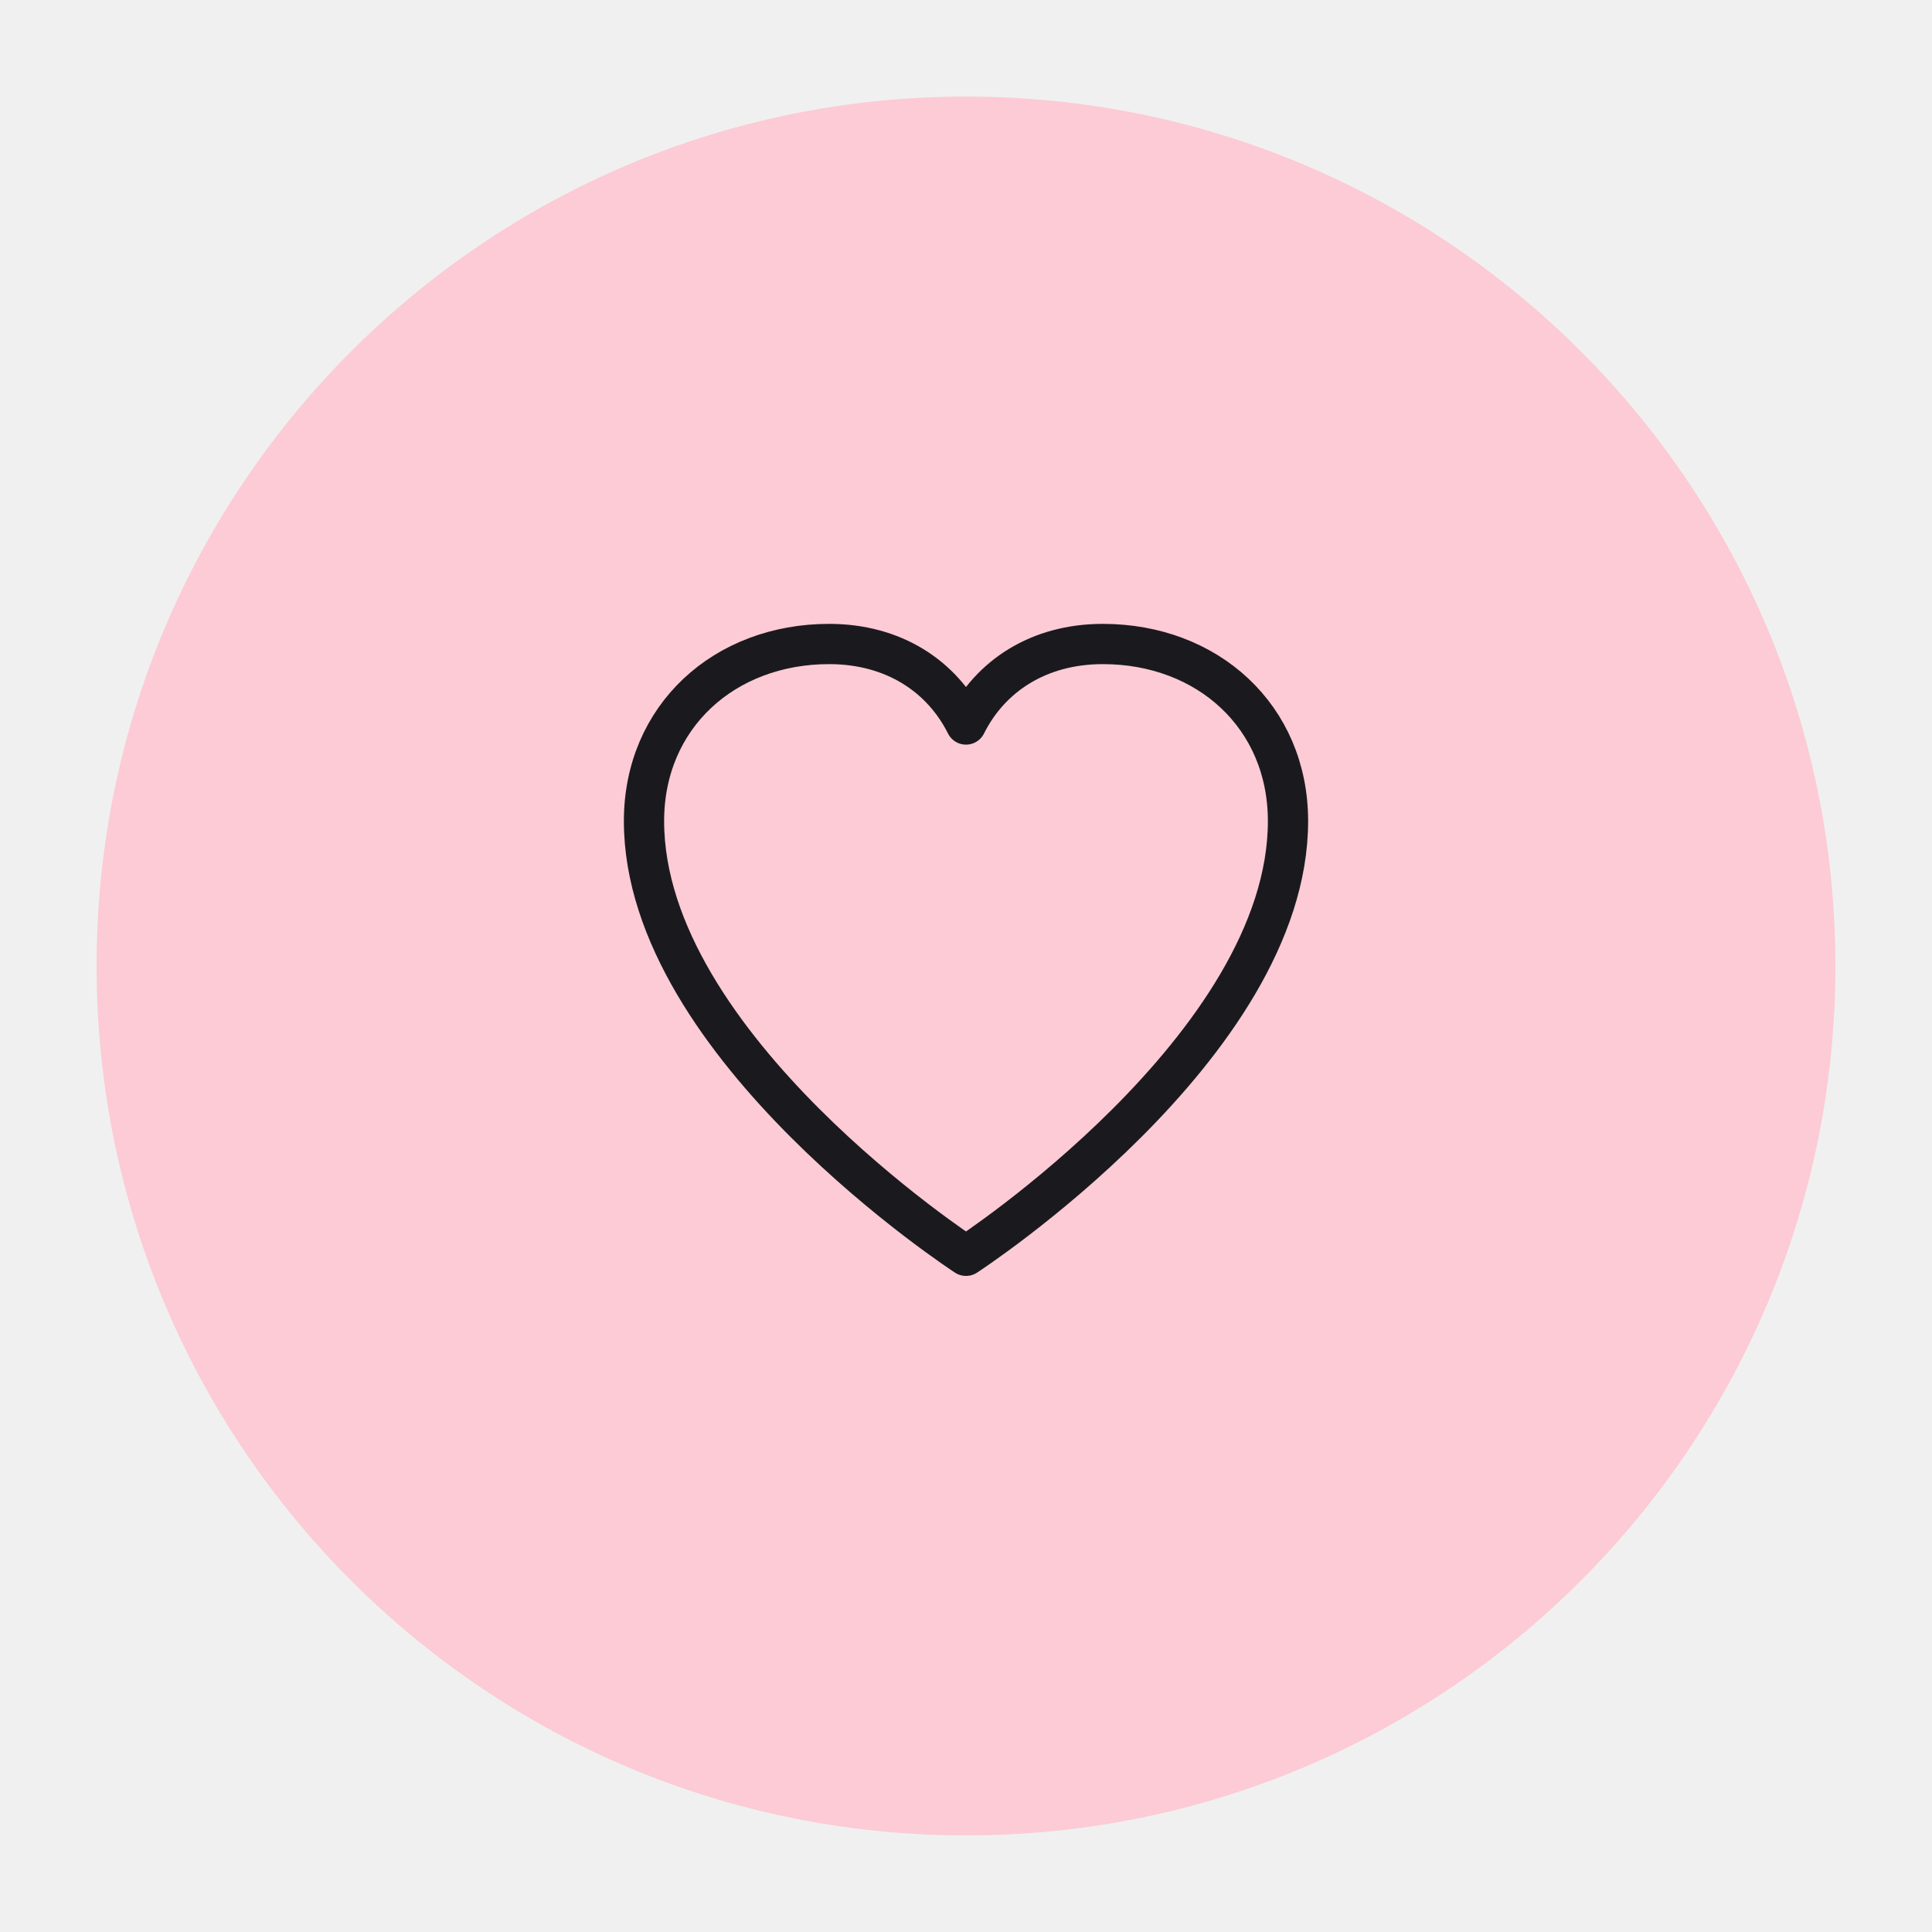
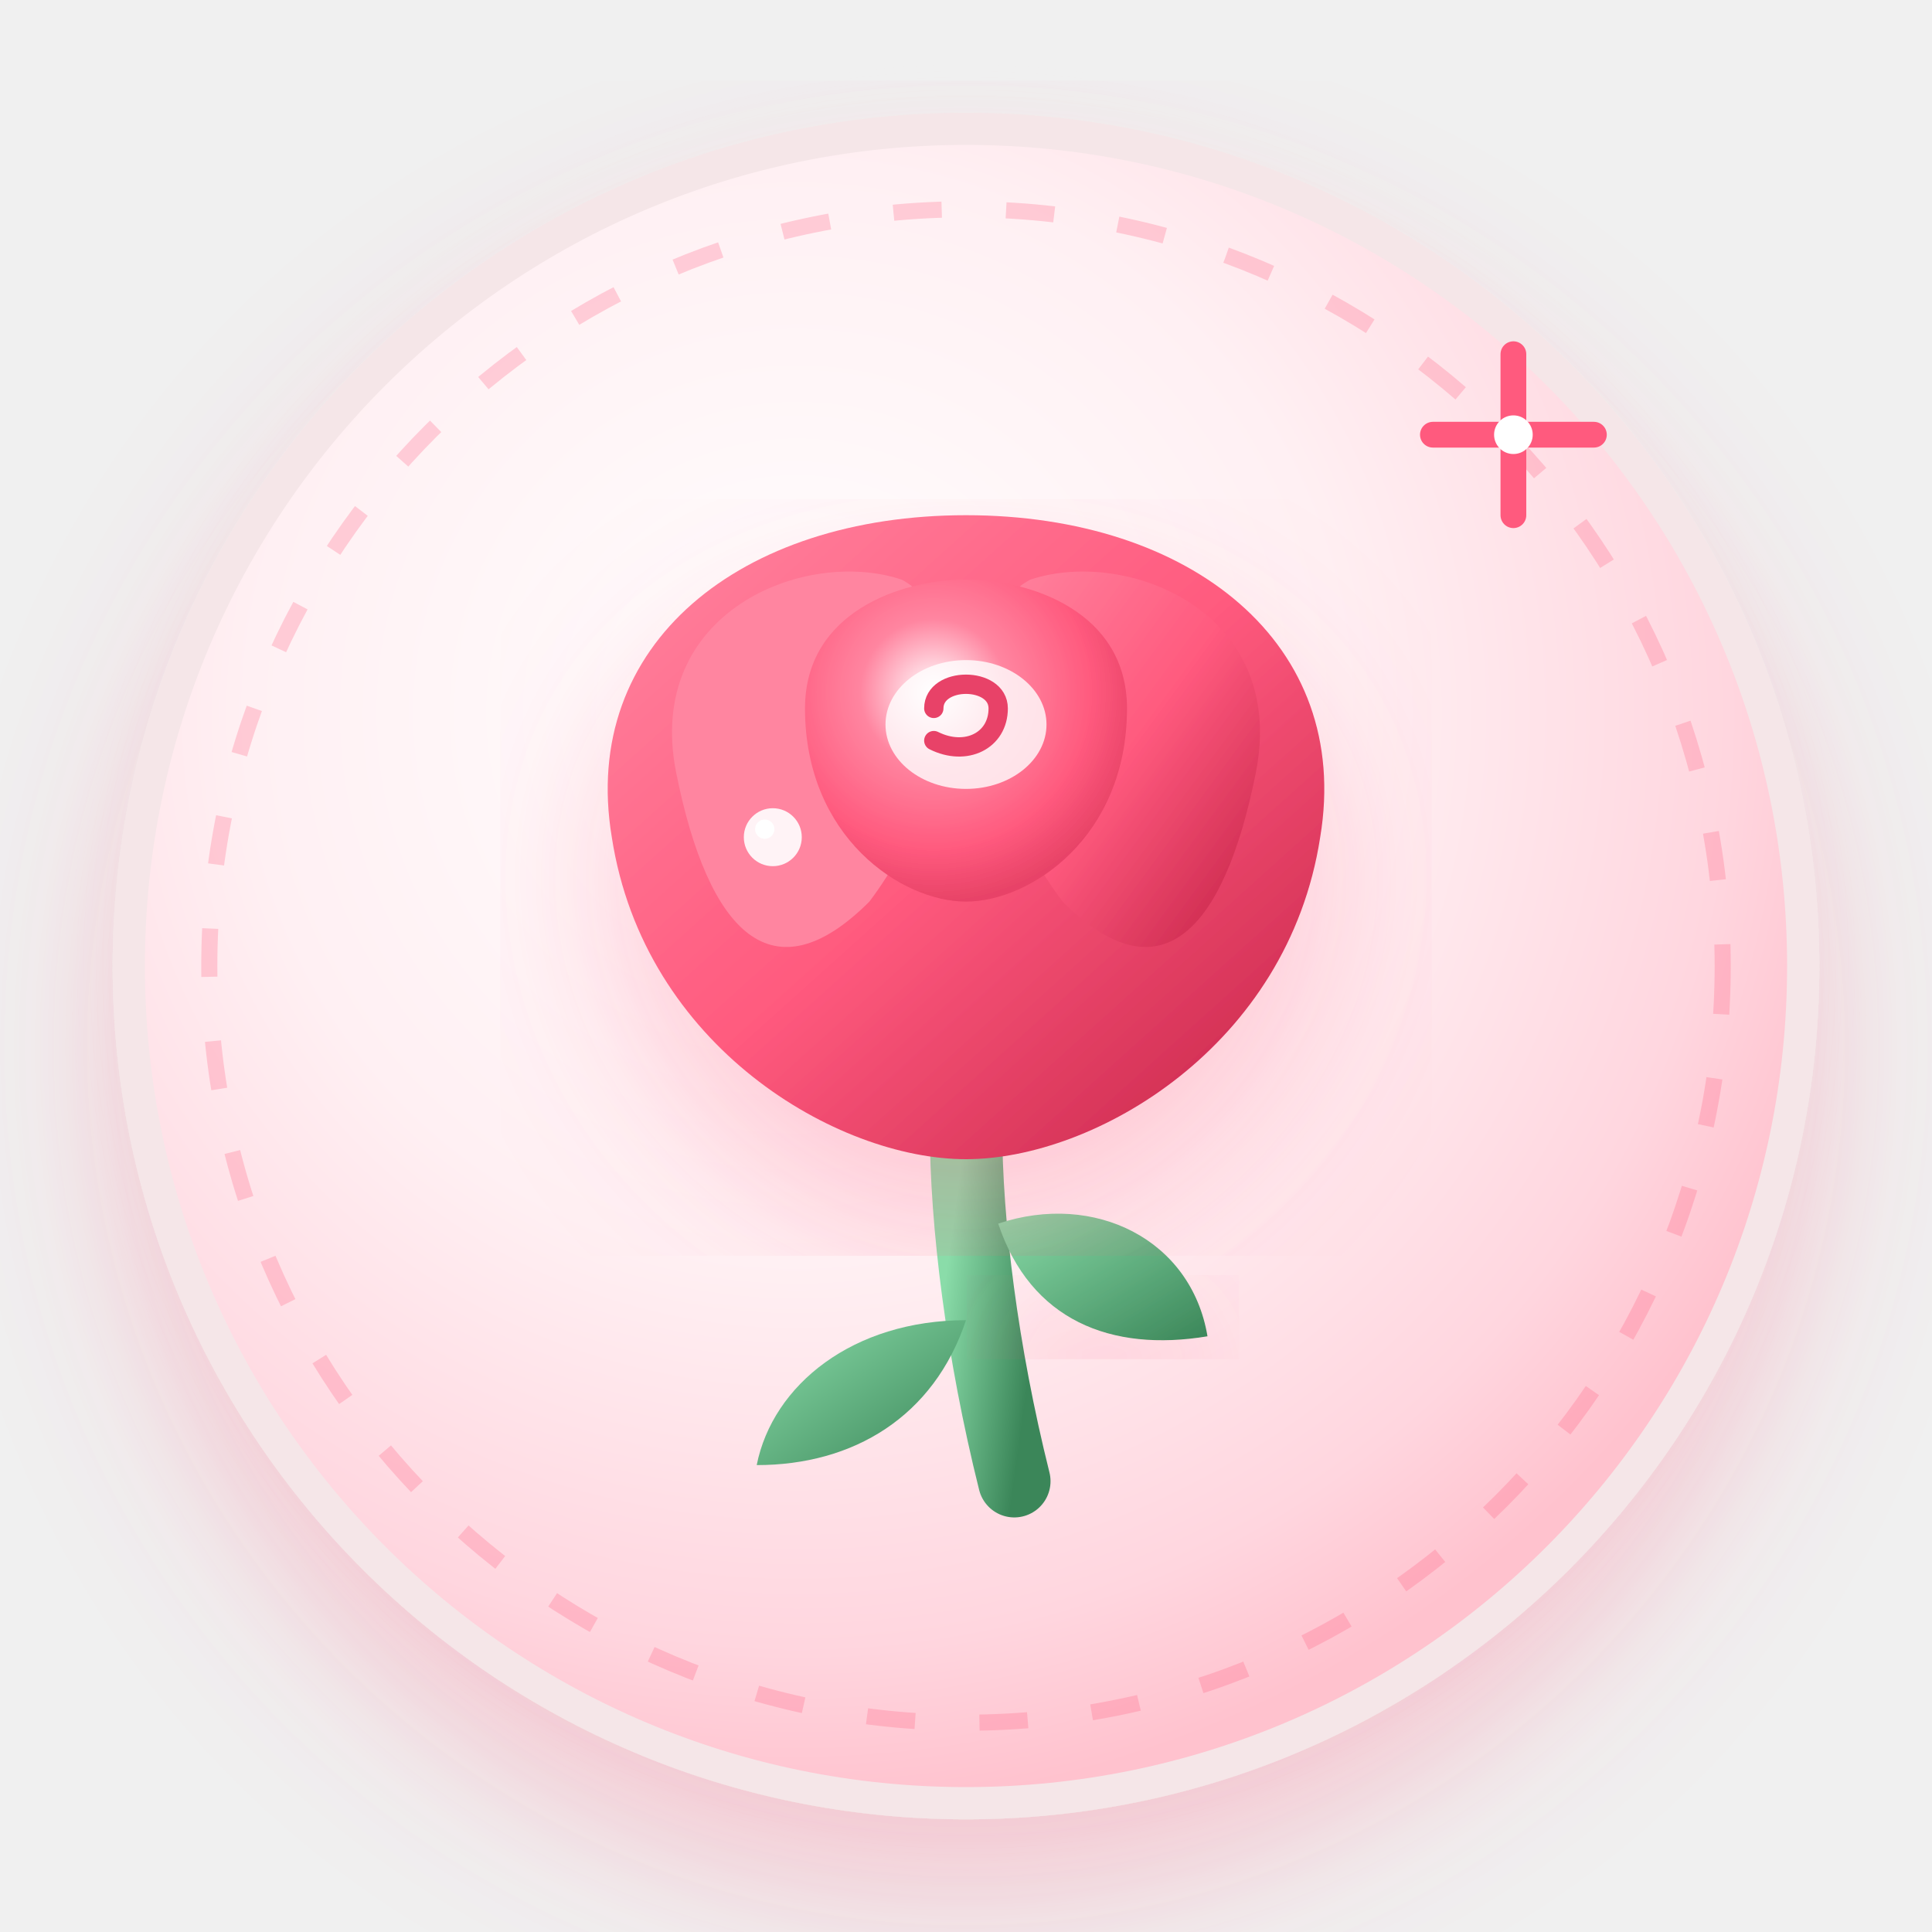
<svg xmlns="http://www.w3.org/2000/svg" width="120" height="120" viewBox="0 0 120 120" fill="none">
-   <circle cx="60" cy="60" r="54" fill="#FFC2CE" fill-opacity="0.8" />
-   <g stroke="#1A1A1E" stroke-width="2.5" stroke-linecap="round" stroke-linejoin="round">
-     <path d="M60 78C60 78 40 65 40 51C40 44.5 45 40 51.5 40C55.5 40 58.5 42 60 45C61.5 42 64.5 40 68.5 40C75 40 80 44.5 80 51C80 65 60 78 60 78Z" />
+   <defs>
+     <radialGradient id="rom-glow" cx="50%" cy="50%" r="50%">
+       <stop offset="0%" stop-color="#FF5A7E" stop-opacity="0.35" />
+       <stop offset="65%" stop-color="#FFC2CE" stop-opacity="0.2" />
+       <stop offset="100%" stop-color="#FFFBFC" stop-opacity="0" />
+     </radialGradient>
+     <radialGradient id="rom-disc" cx="40%" cy="35%" r="65%">
+       <stop offset="0%" stop-color="#FFFFFF" />
+       <stop offset="50%" stop-color="#FFF0F3" />
+       <stop offset="85%" stop-color="#FFD6DF" />
+       <stop offset="100%" stop-color="#FFC2CE" />
+     </radialGradient>
+     <radialGradient id="rom-petal-center" cx="40%" cy="35%" r="65%">
+       <stop offset="0%" stop-color="#FFFFFF" />
+       <stop offset="35%" stop-color="#FF85A0" />
+       <stop offset="75%" stop-color="#FF5A7E" />
+       <stop offset="100%" stop-color="#E84367" />
+     </radialGradient>
+     <linearGradient id="rom-petal-outer" x1="0%" y1="0%" x2="100%" y2="100%">
+       <stop offset="0%" stop-color="#FF85A0" />
+       <stop offset="50%" stop-color="#FF5A7E" />
+       <stop offset="100%" stop-color="#C22045" />
+     </linearGradient>
+     <linearGradient id="rom-stem" x1="0%" y1="0%" x2="100%" y2="100%">
+       <stop offset="0%" stop-color="#8ADCA9" />
+       <stop offset="100%" stop-color="#3B8659" />
+     </linearGradient>
+     <filter id="rom-shadow" x="-15%" y="-15%" width="130%" height="130%">
+       <feDropShadow dx="0" dy="5" stdDeviation="5" flood-color="#FF5A7E" flood-opacity="0.28" />
+     </filter>
+   </defs>
+   <style>
+     .rom-aura {
+       transform-origin: 60px 60px;
+       animation: rom-pulse 3.5s ease-in-out infinite;
+     }
+     .rom-rose-group {
+       transform-origin: 60px 85px;
+       animation: rom-sway 4s ease-in-out infinite;
+     }
+     .rom-bloom {
+       transform-origin: 60px 52px;
+       animation: rom-breathe 2.4s ease-in-out infinite;
+     }
+     .rom-sparkle {
+       transform-origin: 94px 28px;
+       animation: rom-twinkle 2.8s ease-in-out infinite;
+     }
+ 
+     @keyframes rom-pulse {
+       0%, 100% { opacity: 0.6; transform: scale(0.97); }
+       50% { opacity: 1; transform: scale(1.04); }
+     }
+     @keyframes rom-sway {
+       0%, 100% { transform: rotate(0deg); }
+       50% { transform: rotate(2deg) translateY(-1px); }
+     }
+     @keyframes rom-breathe {
+       0%, 100% { transform: scale(1); filter: drop-shadow(0 0 2px rgba(255,90,126,0.3)); }
+       50% { transform: scale(1.06); filter: drop-shadow(0 0 7px rgba(255,90,126,0.8)); }
+     }
+     @keyframes rom-twinkle {
+       0%, 100% { opacity: 0.25; transform: scale(0.6) rotate(0deg); }
+       50% { opacity: 1; transform: scale(1.25) rotate(45deg); }
+     }
+   </style>
+   <circle class="rom-aura" cx="60" cy="60" r="56" fill="url(#rom-glow)" />
+   <circle cx="60" cy="60" r="52" fill="url(#rom-disc)" stroke="#F5E6E8" stroke-width="2" filter="url(#rom-shadow)" />
+   <circle cx="60" cy="60" r="47" stroke="#FF5A7E" stroke-width="1" stroke-opacity="0.25" stroke-dasharray="3 4" fill="none" />
+   <g class="rom-rose-group">
+     <path d="M60 70C60 76 61 84 63 92" stroke="url(#rom-stem)" stroke-width="4.5" stroke-linecap="round" />
+     <path d="M62 76C68 74 74 77 75 83C69 84 64 82 62 76Z" fill="url(#rom-stem)" filter="url(#rom-shadow)" />
+     <path d="M60 82C53 82 48 86 47 91C53 91 58 88 60 82Z" fill="url(#rom-stem)" />
+     <g class="rom-bloom" filter="url(#rom-shadow)">
+       <path d="M38 52C36 40 46 32 60 32C74 32 84 40 82 52C80 65 68 72 60 72C52 72 40 65 38 52Z" fill="url(#rom-petal-outer)" />
+       <path d="M42 48C40 38 50 34 56 36C60 38 60 48 54 56C48 62 44 58 42 48Z" fill="#FF85A0" />
+       <path d="M78 48C80 38 70 34 64 36C60 38 60 48 66 56C72 62 76 58 78 48Z" fill="url(#rom-petal-outer)" />
+       <path d="M50 44C50 38 56 36 60 36C64 36 70 38 70 44C70 52 64 56 60 56C56 56 50 52 50 44Z" fill="url(#rom-petal-center)" />
+       <ellipse cx="60" cy="45" rx="5" ry="4" fill="#FFFFFF" fill-opacity="0.8" />
+       <path d="M58 44C58 42 62 42 62 44C62 46 60 47 58 46" stroke="#E84367" stroke-width="1.2" stroke-linecap="round" fill="none" />
+       <circle cx="48" cy="52" r="1.8" fill="#FFFFFF" fill-opacity="0.9" />
+       <circle cx="47.5" cy="51.5" r="0.6" fill="#FFFFFF" />
+     </g>
+   </g>
+   <g class="rom-sparkle">
+     <path d="M94 22V32M89 27H99" stroke="#FF5A7E" stroke-width="1.6" stroke-linecap="round" />
+     <circle cx="94" cy="27" r="1.2" fill="#FFFFFF" />
  </g>
</svg>
